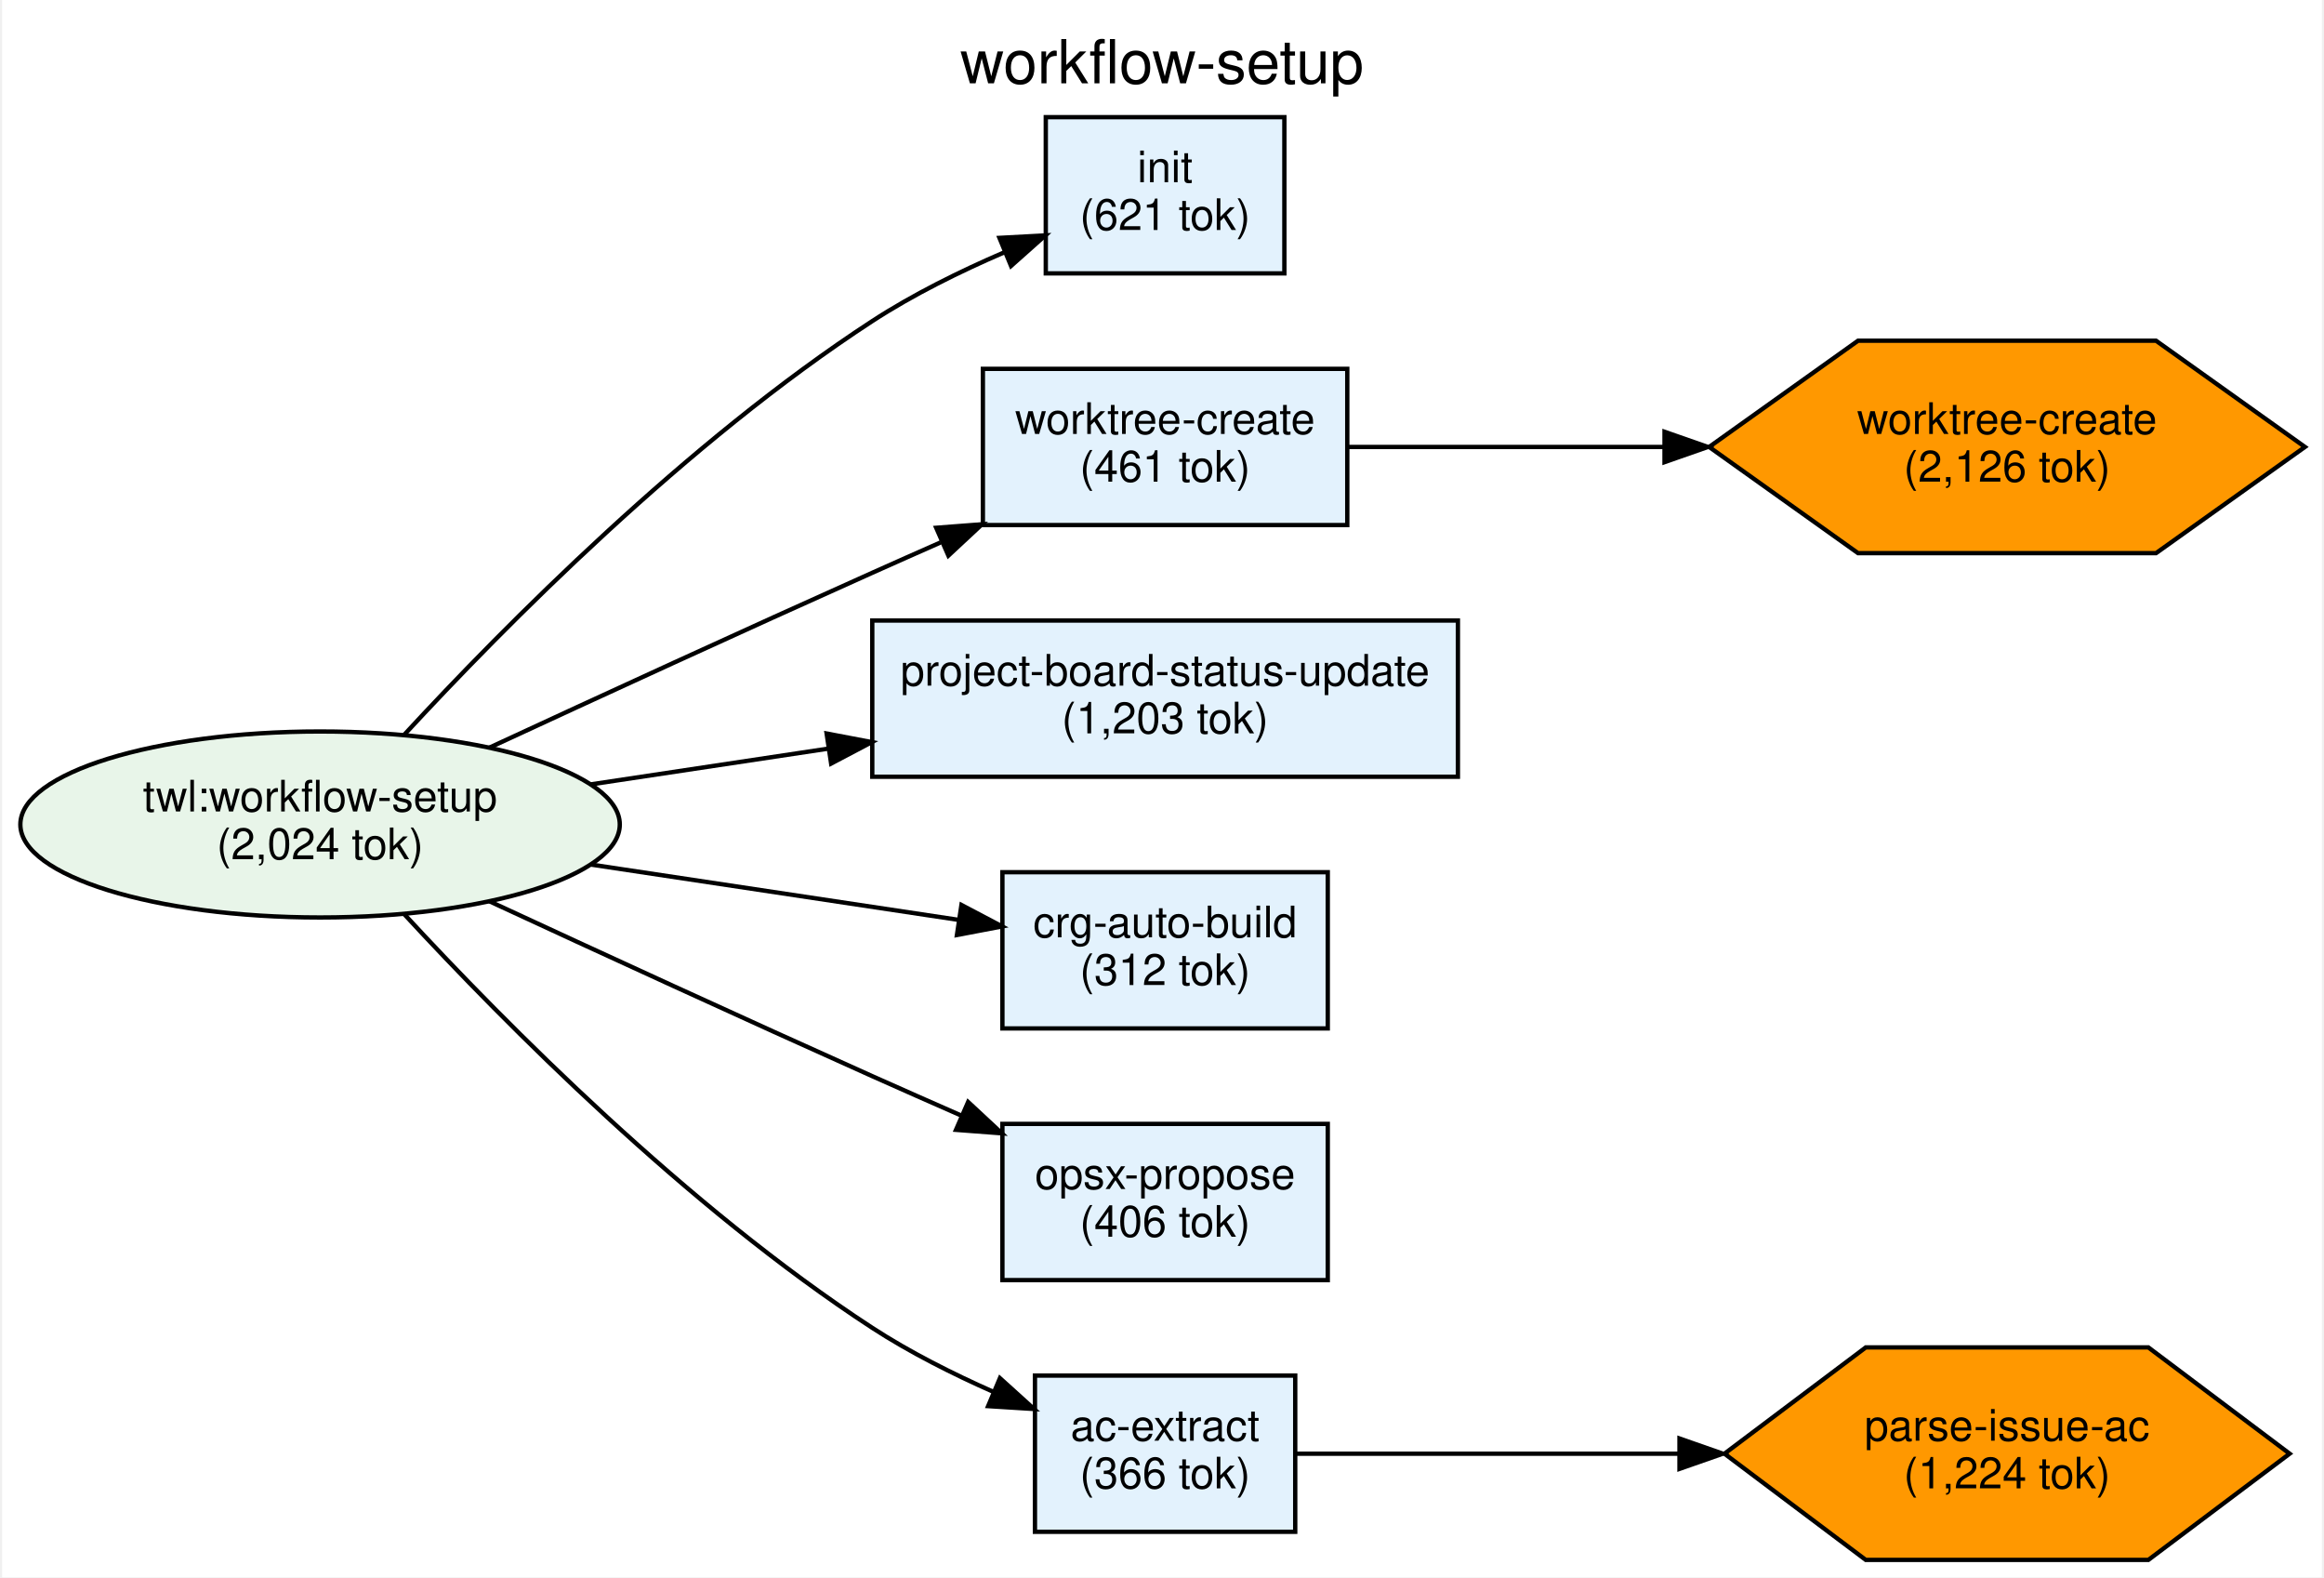
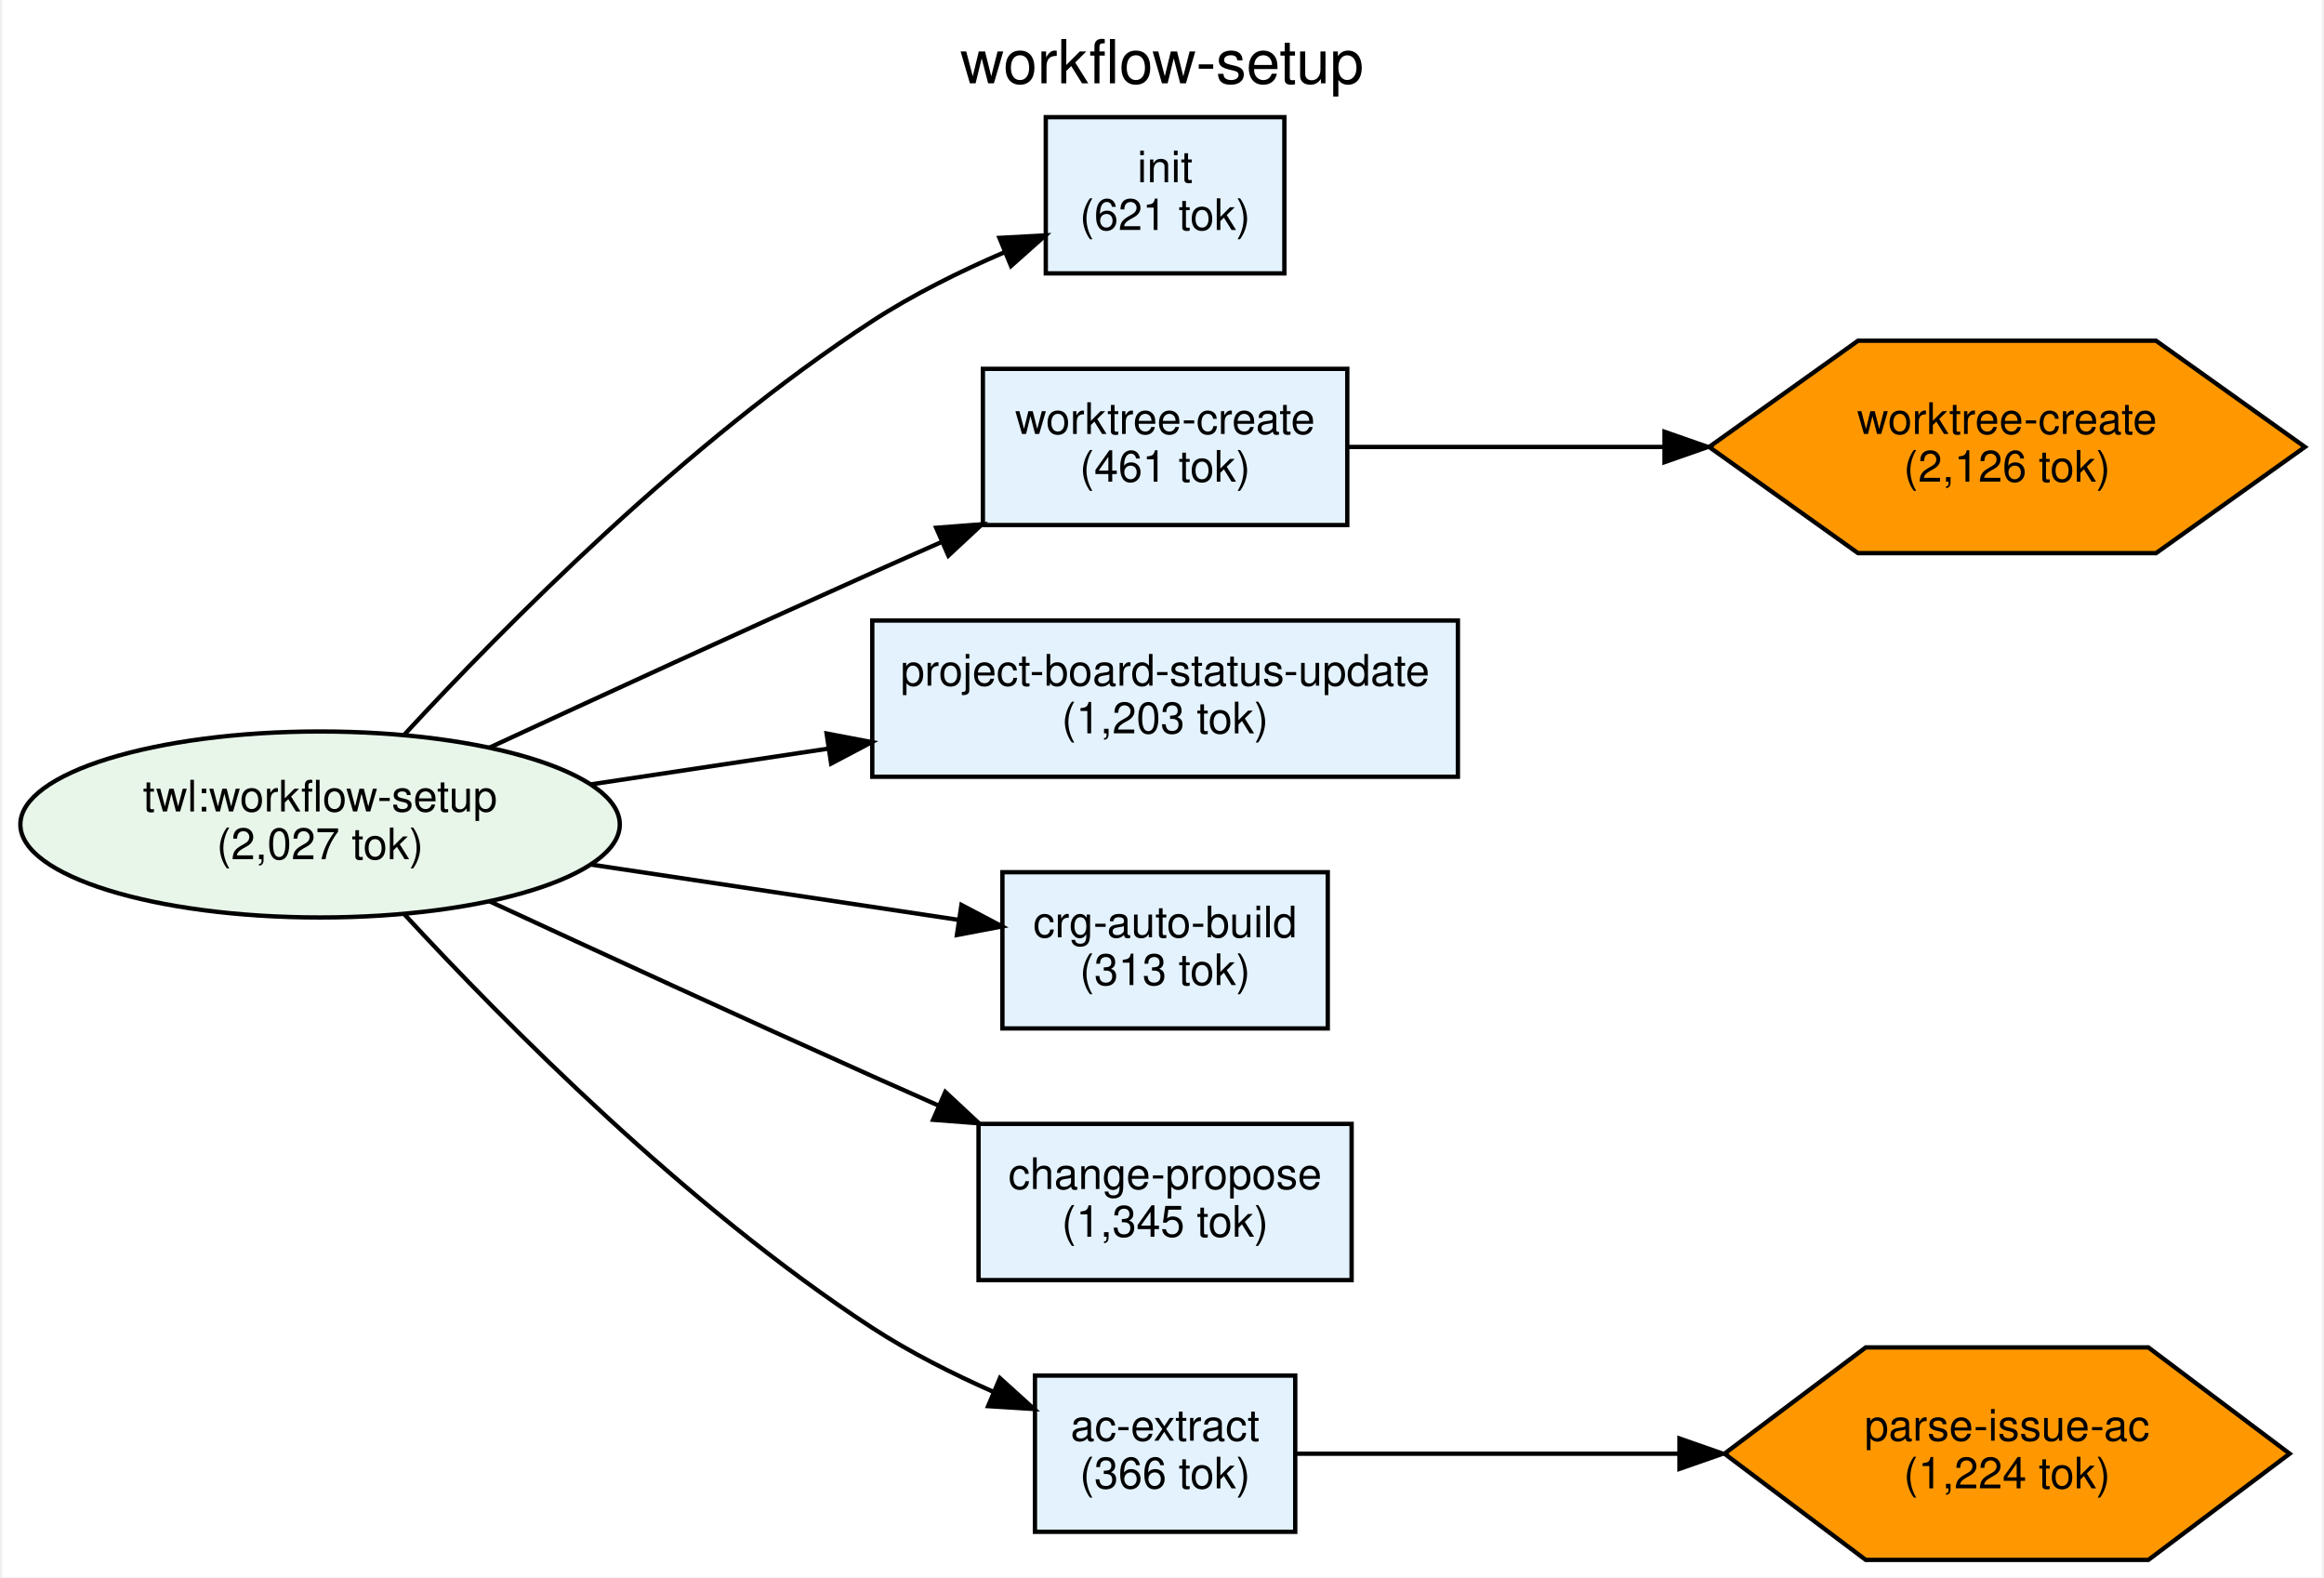
<svg xmlns="http://www.w3.org/2000/svg" width="535pt" height="363pt" viewBox="0.00 0.00 534.76 363.49">
  <g id="graph0" class="graph" transform="scale(1 1) rotate(0) translate(4 359.49)">
    <polygon fill="white" stroke="transparent" points="-4,4 -4,-359.49 530.76,-359.49 530.76,4 -4,4" />
    <text text-anchor="middle" x="263.38" y="-340.29" font-family="Helvetica,sans-Serif" font-size="14.00">workflow-setup</text>
    <g id="node1" class="node">
      <ellipse fill="#e8f5e9" stroke="black" cx="69.3" cy="-169.49" rx="69.09" ry="21.43" />
      <text text-anchor="middle" x="69.3" y="-172.49" font-family="Helvetica,sans-Serif" font-size="10.00">twl:workflow-setup</text>
-       <text text-anchor="middle" x="69.3" y="-161.49" font-family="Helvetica,sans-Serif" font-size="10.00">(2,024 tok)</text>
+       <text text-anchor="middle" x="69.3" y="-161.49" font-family="Helvetica,sans-Serif" font-size="10.00">(2,027 tok)</text>
    </g>
    <g id="node2" class="node">
      <polygon fill="#e3f2fd" stroke="black" points="291.59,-332.49 236.59,-332.49 236.59,-296.49 291.59,-296.49 291.59,-332.49" />
      <text text-anchor="middle" x="264.09" y="-317.49" font-family="Helvetica,sans-Serif" font-size="10.00">init</text>
      <text text-anchor="middle" x="264.09" y="-306.49" font-family="Helvetica,sans-Serif" font-size="10.00">(621 tok)</text>
    </g>
    <g id="edge1" class="edge">
      <path fill="none" stroke="black" d="M88.71,-190.18C111.91,-215.29 153.93,-257.72 196.59,-285.49 205.95,-291.59 216.8,-296.94 226.99,-301.33" />
      <polygon fill="black" stroke="black" points="225.91,-304.67 236.49,-305.24 228.58,-298.2 225.91,-304.67" />
    </g>
    <g id="node3" class="node">
      <polygon fill="#e3f2fd" stroke="black" points="306.09,-274.49 222.09,-274.49 222.09,-238.49 306.09,-238.49 306.09,-274.49" />
      <text text-anchor="middle" x="264.09" y="-259.49" font-family="Helvetica,sans-Serif" font-size="10.00">worktree-create</text>
      <text text-anchor="middle" x="264.09" y="-248.49" font-family="Helvetica,sans-Serif" font-size="10.00">(461 tok)</text>
    </g>
    <g id="edge2" class="edge">
      <path fill="none" stroke="black" d="M108.34,-187.2C133.37,-198.79 166.86,-214.19 196.59,-227.49 201.69,-229.78 207.03,-232.14 212.35,-234.49" />
      <polygon fill="black" stroke="black" points="211.33,-237.86 221.89,-238.67 214.14,-231.45 211.33,-237.86" />
    </g>
    <g id="node4" class="node">
      <polygon fill="#e3f2fd" stroke="black" points="331.59,-216.49 196.59,-216.49 196.59,-180.49 331.59,-180.49 331.59,-216.49" />
      <text text-anchor="middle" x="264.09" y="-201.49" font-family="Helvetica,sans-Serif" font-size="10.00">project-board-status-update</text>
      <text text-anchor="middle" x="264.09" y="-190.49" font-family="Helvetica,sans-Serif" font-size="10.00">(1,203 tok)</text>
    </g>
    <g id="edge3" class="edge">
      <path fill="none" stroke="black" d="M131.83,-178.75C149.22,-181.37 168.35,-184.24 186.51,-186.98" />
      <polygon fill="black" stroke="black" points="186.07,-190.45 196.48,-188.47 187.11,-183.53 186.07,-190.45" />
    </g>
    <g id="node5" class="node">
      <polygon fill="#e3f2fd" stroke="black" points="301.59,-158.49 226.59,-158.49 226.59,-122.49 301.59,-122.49 301.59,-158.49" />
      <text text-anchor="middle" x="264.09" y="-143.49" font-family="Helvetica,sans-Serif" font-size="10.00">crg-auto-build</text>
-       <text text-anchor="middle" x="264.09" y="-132.49" font-family="Helvetica,sans-Serif" font-size="10.00">(312 tok)</text>
+       <text text-anchor="middle" x="264.09" y="-132.49" font-family="Helvetica,sans-Serif" font-size="10.00">(313 tok)</text>
    </g>
    <g id="edge4" class="edge">
      <path fill="none" stroke="black" d="M131.83,-160.24C159.24,-156.12 191,-151.34 216.41,-147.52" />
      <polygon fill="black" stroke="black" points="217.15,-150.94 226.52,-146 216.11,-144.02 217.15,-150.94" />
    </g>
    <g id="node6" class="node">
-       <polygon fill="#e3f2fd" stroke="black" points="301.59,-100.49 226.59,-100.49 226.59,-64.49 301.59,-64.49 301.59,-100.49" />
-       <text text-anchor="middle" x="264.09" y="-85.49" font-family="Helvetica,sans-Serif" font-size="10.00">opsx-propose</text>
-       <text text-anchor="middle" x="264.09" y="-74.49" font-family="Helvetica,sans-Serif" font-size="10.00">(406 tok)</text>
+       <polygon fill="#e3f2fd" stroke="black" points="307.09,-100.49 221.09,-100.49 221.09,-64.49 307.09,-64.49 307.09,-100.49" />
+       <text text-anchor="middle" x="264.09" y="-85.49" font-family="Helvetica,sans-Serif" font-size="10.00">change-propose</text>
+       <text text-anchor="middle" x="264.09" y="-74.49" font-family="Helvetica,sans-Serif" font-size="10.00">(1,345 tok)</text>
    </g>
    <g id="edge5" class="edge">
-       <path fill="none" stroke="black" d="M108.34,-151.79C133.37,-140.2 166.86,-124.8 196.59,-111.49 203.23,-108.52 210.26,-105.42 217.16,-102.39" />
-       <polygon fill="black" stroke="black" points="218.69,-105.54 226.45,-98.32 215.89,-99.12 218.69,-105.54" />
+       <path fill="none" stroke="black" d="M108.34,-151.79C133.37,-140.2 166.86,-124.8 196.59,-111.49 201.55,-109.28 206.73,-106.98 211.9,-104.7" />
+       <polygon fill="black" stroke="black" points="213.43,-107.85 221.18,-100.63 210.62,-101.44 213.43,-107.85" />
    </g>
    <g id="node7" class="node">
      <polygon fill="#e3f2fd" stroke="black" points="294.09,-42.49 234.09,-42.49 234.09,-6.49 294.09,-6.49 294.09,-42.49" />
      <text text-anchor="middle" x="264.09" y="-27.49" font-family="Helvetica,sans-Serif" font-size="10.00">ac-extract</text>
      <text text-anchor="middle" x="264.09" y="-16.49" font-family="Helvetica,sans-Serif" font-size="10.00">(366 tok)</text>
    </g>
    <g id="edge6" class="edge">
      <path fill="none" stroke="black" d="M88.71,-148.81C111.91,-123.7 153.93,-81.27 196.59,-53.49 205.22,-47.88 215.12,-42.89 224.6,-38.7" />
      <polygon fill="black" stroke="black" points="226.02,-41.9 233.88,-34.79 223.3,-35.45 226.02,-41.9" />
    </g>
    <g id="node8" class="node">
      <polygon fill="#ff9800" stroke="black" points="526.85,-256.49 492.51,-280.98 423.84,-280.98 389.51,-256.49 423.84,-232.01 492.51,-232.01 526.85,-256.49" />
      <text text-anchor="middle" x="458.18" y="-259.49" font-family="Helvetica,sans-Serif" font-size="10.00">worktree-create</text>
      <text text-anchor="middle" x="458.18" y="-248.49" font-family="Helvetica,sans-Serif" font-size="10.00">(2,126 tok)</text>
    </g>
    <g id="edge7" class="edge">
      <path fill="none" stroke="black" d="M306.3,-256.49C327.52,-256.49 354.11,-256.49 379.03,-256.49" />
      <polygon fill="black" stroke="black" points="379.22,-259.99 389.22,-256.49 379.22,-252.99 379.22,-259.99" />
    </g>
    <g id="node9" class="node">
      <polygon fill="#ff9800" stroke="black" points="523.32,-24.49 490.75,-48.98 425.61,-48.98 393.04,-24.49 425.61,-0.01 490.75,-0.01 523.32,-24.49" />
      <text text-anchor="middle" x="458.18" y="-27.49" font-family="Helvetica,sans-Serif" font-size="10.00">parse-issue-ac</text>
      <text text-anchor="middle" x="458.18" y="-16.49" font-family="Helvetica,sans-Serif" font-size="10.00">(1,224 tok)</text>
    </g>
    <g id="edge8" class="edge">
      <path fill="none" stroke="black" d="M294.27,-24.49C317.65,-24.49 351.54,-24.49 382.35,-24.49" />
      <polygon fill="black" stroke="black" points="382.67,-27.99 392.67,-24.49 382.67,-20.99 382.67,-27.99" />
    </g>
  </g>
</svg>
